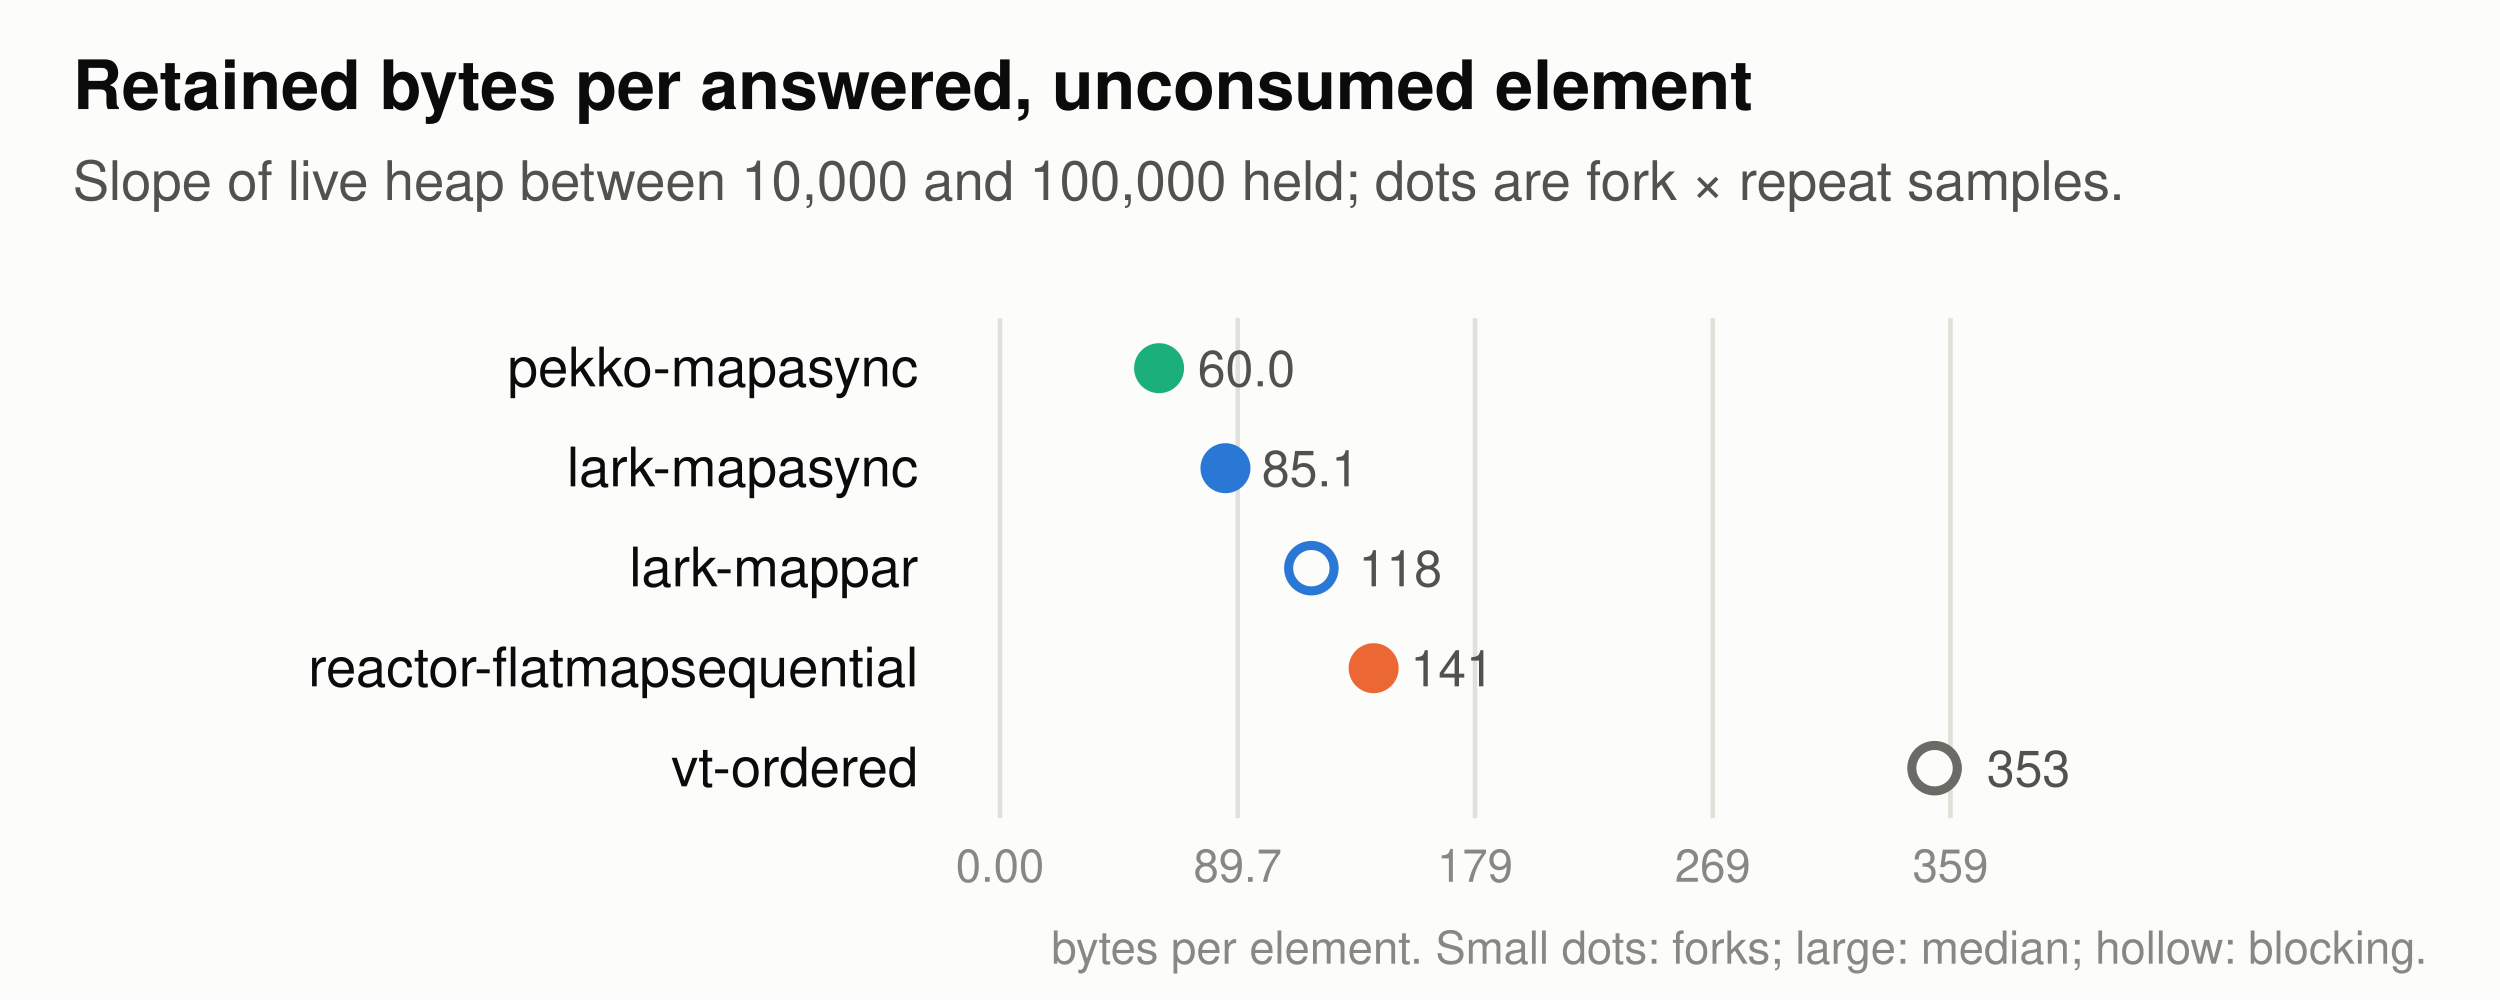
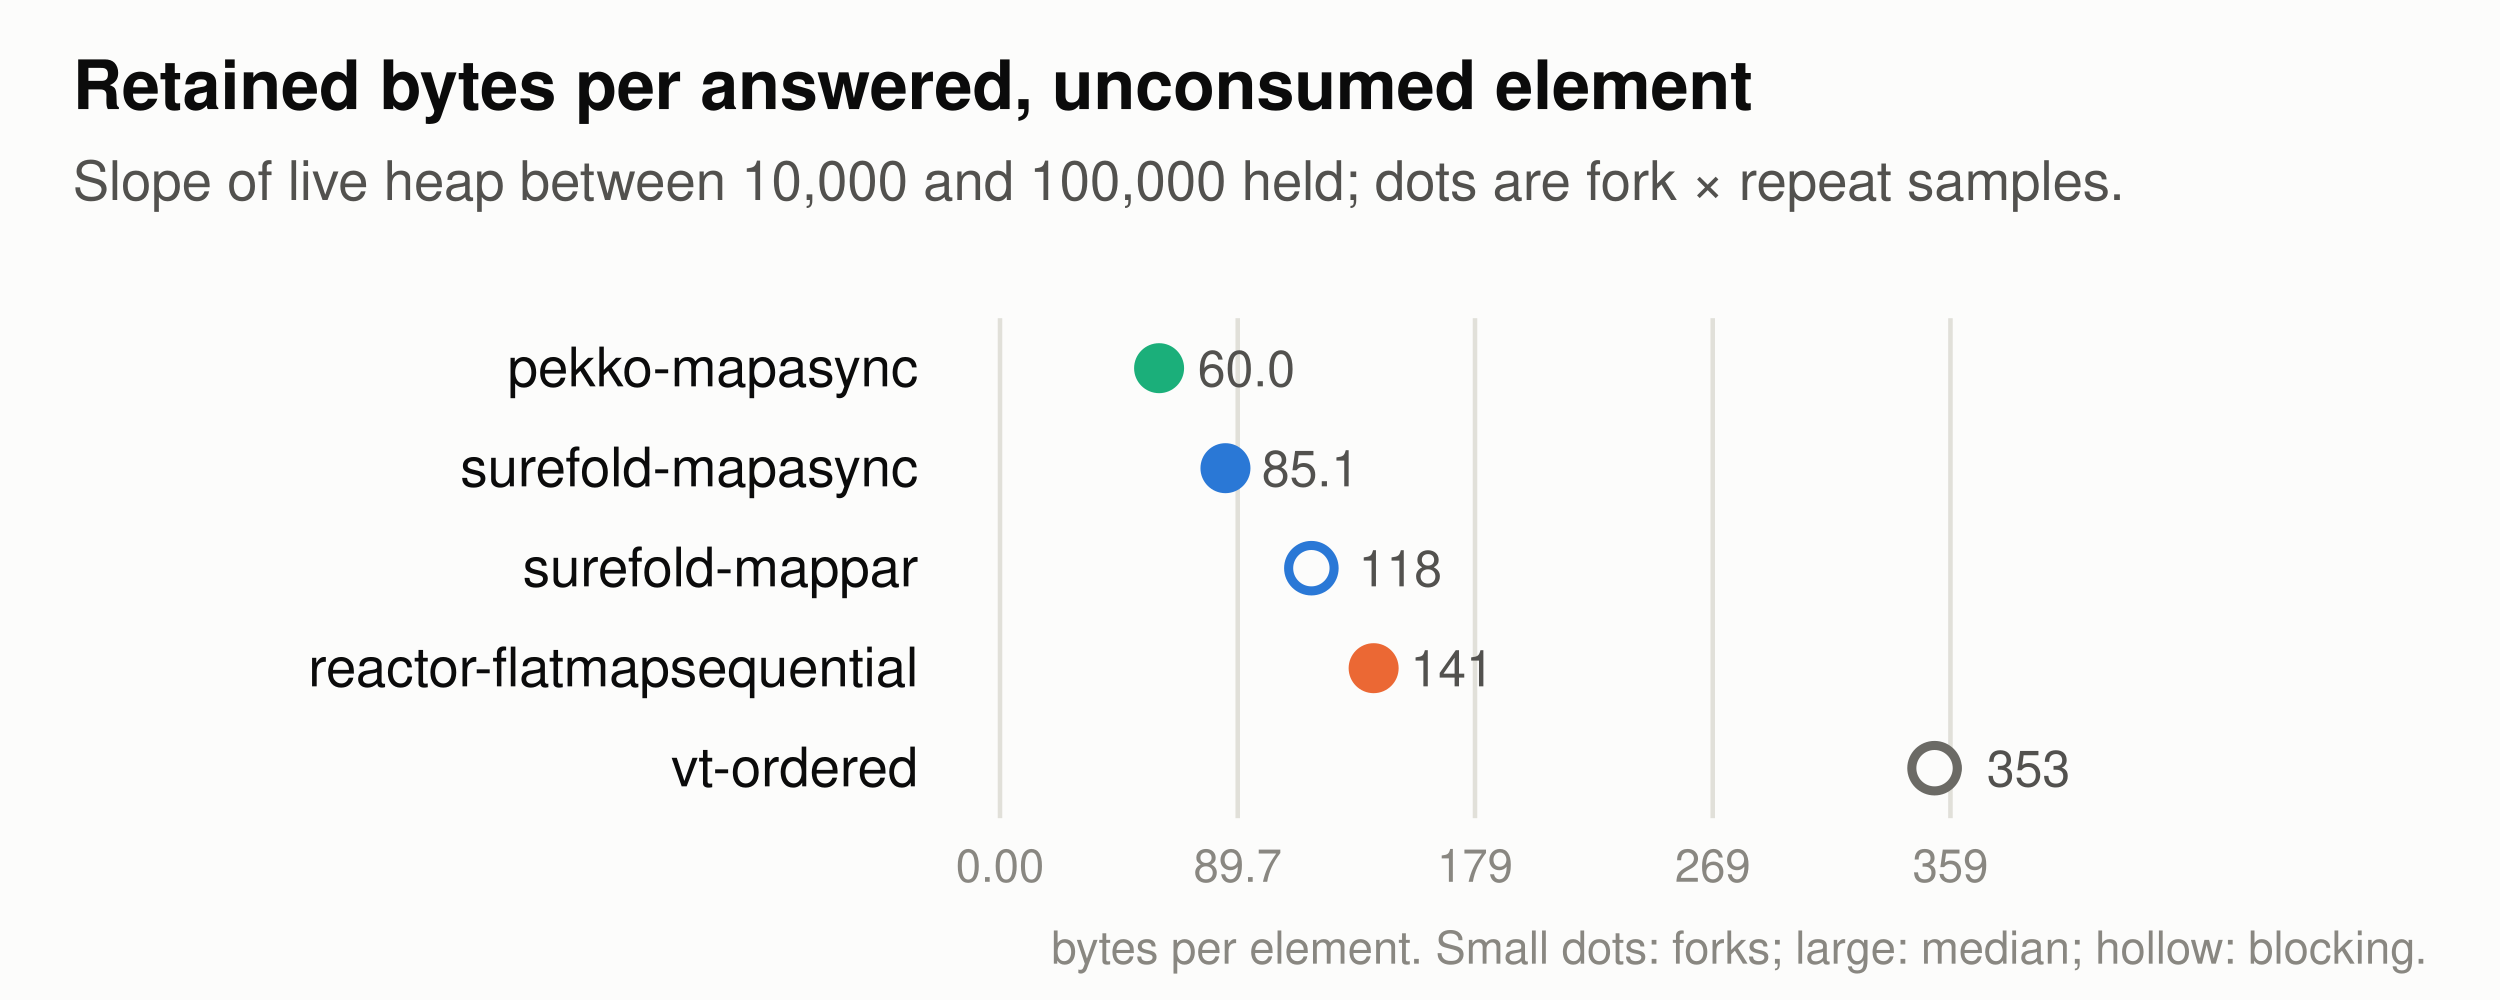
<svg xmlns="http://www.w3.org/2000/svg" viewBox="0 0 550 220" width="550" height="220" role="img" aria-label="Retained bytes per answered, unconsumed element">
  <style>
text { font-family: -apple-system, BlinkMacSystemFont, "Segoe UI", Helvetica, Arial, sans-serif; }
.bg { fill: #fcfcfb; } .t1 { fill: #0b0b0b; } .t2 { fill: #52514e; } .mu { fill: #898781; }
.grid { stroke: #e1e0d9; stroke-width: 1; }
- .jdk { fill: #6b6a65; stroke: #6b6a65; } .lark { fill: #2a78d6; stroke: #2a78d6; }
+ .jdk { fill: #6b6a65; stroke: #6b6a65; } .surefold { fill: #2a78d6; stroke: #2a78d6; }
.reactor { fill: #eb6834; stroke: #eb6834; } .pekko { fill: #1baf7a; stroke: #1baf7a; }
.hollow { fill: #fcfcfb; stroke-width: 2; }
@media (prefers-color-scheme: dark) {
  .bg { fill: #1a1a19; } .t1 { fill: #f0efec; } .t2 { fill: #c3c2b7; } .grid { stroke: #2c2c2a; }
-   .jdk { fill: #a8a79f; stroke: #a8a79f; } .lark { fill: #3987e5; stroke: #3987e5; }
+   .jdk { fill: #a8a79f; stroke: #a8a79f; } .surefold { fill: #3987e5; stroke: #3987e5; }
  .reactor { fill: #d95926; stroke: #d95926; } .pekko { fill: #199e70; stroke: #199e70; }
  .hollow { fill: #1a1a19; }
}
</style>
  <rect class="bg" width="550" height="220" />
  <text class="t1" x="16" y="24" font-size="15" font-weight="600">Retained bytes per answered, unconsumed element</text>
  <text class="t2" x="16" y="44" font-size="12">Slope of live heap between 10,000 and 100,000 held; dots are fork × repeat samples.</text>
  <line class="grid" x1="220.0" y1="70" x2="220.0" y2="180" />
  <text class="mu" x="220.0" y="194" font-size="10" text-anchor="middle">0.00</text>
  <line class="grid" x1="272.3" y1="70" x2="272.3" y2="180" />
  <text class="mu" x="272.3" y="194" font-size="10" text-anchor="middle">89.7</text>
  <line class="grid" x1="324.5" y1="70" x2="324.5" y2="180" />
  <text class="mu" x="324.5" y="194" font-size="10" text-anchor="middle">179</text>
  <line class="grid" x1="376.8" y1="70" x2="376.8" y2="180" />
  <text class="mu" x="376.8" y="194" font-size="10" text-anchor="middle">269</text>
  <line class="grid" x1="429.1" y1="70" x2="429.1" y2="180" />
  <text class="mu" x="429.1" y="194" font-size="10" text-anchor="middle">359</text>
  <text class="t1" x="202" y="85.0" font-size="12" text-anchor="end">pekko-mapasync</text>
  <line class="pekko" x1="255.0" y1="81.0" x2="255.5" y2="81.0" stroke-width="2" opacity="0.5" />
  <circle class="pekko" cx="255.0" cy="81.0" r="2" opacity="0.7" />
  <circle class="pekko" cx="255.0" cy="81.0" r="2" opacity="0.7" />
  <circle class="pekko" cx="255.0" cy="81.0" r="2" opacity="0.7" />
  <circle class="pekko" cx="255.0" cy="81.0" r="2" opacity="0.7" />
  <circle class="pekko" cx="255.0" cy="81.0" r="2" opacity="0.7" />
  <circle class="pekko" cx="255.0" cy="81.0" r="2" opacity="0.7" />
  <circle class="pekko" cx="255.5" cy="81.0" r="2" opacity="0.7" />
  <circle class="pekko" cx="255.0" cy="81.0" r="2" opacity="0.7" />
  <circle class="pekko" cx="255.0" cy="81.0" r="2" opacity="0.7" />
  <circle class="pekko" cx="255.0" cy="81.0" r="5" />
  <text class="t2" x="263.5" y="85.0" font-size="11">60.0</text>
-   <text class="t1" x="202" y="107.0" font-size="12" text-anchor="end">lark-mapasync</text>
-   <line class="lark" x1="269.6" y1="103.0" x2="269.6" y2="103.0" stroke-width="2" opacity="0.5" />
-   <circle class="lark" cx="269.6" cy="103.0" r="2" opacity="0.7" />
-   <circle class="lark" cx="269.6" cy="103.0" r="2" opacity="0.7" />
-   <circle class="lark" cx="269.6" cy="103.0" r="2" opacity="0.7" />
-   <circle class="lark" cx="269.6" cy="103.0" r="2" opacity="0.7" />
-   <circle class="lark" cx="269.6" cy="103.0" r="2" opacity="0.7" />
-   <circle class="lark" cx="269.6" cy="103.0" r="2" opacity="0.7" />
-   <circle class="lark" cx="269.6" cy="103.0" r="2" opacity="0.7" />
-   <circle class="lark" cx="269.6" cy="103.0" r="2" opacity="0.7" />
-   <circle class="lark" cx="269.6" cy="103.0" r="2" opacity="0.7" />
-   <circle class="lark" cx="269.6" cy="103.0" r="5" />
+   <text class="t1" x="202" y="107.0" font-size="12" text-anchor="end">surefold-mapasync</text>
+   <line class="surefold" x1="269.6" y1="103.0" x2="269.6" y2="103.0" stroke-width="2" opacity="0.5" />
+   <circle class="surefold" cx="269.6" cy="103.0" r="2" opacity="0.7" />
+   <circle class="surefold" cx="269.6" cy="103.0" r="2" opacity="0.7" />
+   <circle class="surefold" cx="269.6" cy="103.0" r="2" opacity="0.7" />
+   <circle class="surefold" cx="269.6" cy="103.0" r="2" opacity="0.7" />
+   <circle class="surefold" cx="269.6" cy="103.0" r="2" opacity="0.7" />
+   <circle class="surefold" cx="269.6" cy="103.0" r="2" opacity="0.7" />
+   <circle class="surefold" cx="269.6" cy="103.0" r="2" opacity="0.7" />
+   <circle class="surefold" cx="269.6" cy="103.0" r="2" opacity="0.7" />
+   <circle class="surefold" cx="269.6" cy="103.0" r="2" opacity="0.7" />
+   <circle class="surefold" cx="269.6" cy="103.0" r="5" />
  <text class="t2" x="277.6" y="107.0" font-size="11">85.1</text>
-   <text class="t1" x="202" y="129.0" font-size="12" text-anchor="end">lark-mappar</text>
-   <line class="lark" x1="288.2" y1="125.0" x2="290.9" y2="125.0" stroke-width="2" opacity="0.5" />
-   <circle class="lark" cx="288.2" cy="125.0" r="2" opacity="0.7" />
-   <circle class="lark" cx="288.2" cy="125.0" r="2" opacity="0.7" />
-   <circle class="lark" cx="289.7" cy="125.0" r="2" opacity="0.7" />
-   <circle class="lark" cx="288.5" cy="125.0" r="2" opacity="0.7" />
-   <circle class="lark" cx="289.3" cy="125.0" r="2" opacity="0.7" />
-   <circle class="lark" cx="288.3" cy="125.0" r="2" opacity="0.7" />
-   <circle class="lark" cx="290.9" cy="125.0" r="2" opacity="0.7" />
-   <circle class="lark" cx="288.9" cy="125.0" r="2" opacity="0.7" />
-   <circle class="lark" cx="288.2" cy="125.0" r="2" opacity="0.7" />
-   <circle class="lark hollow" cx="288.5" cy="125.0" r="5" />
+   <text class="t1" x="202" y="129.0" font-size="12" text-anchor="end">surefold-mappar</text>
+   <line class="surefold" x1="288.2" y1="125.0" x2="290.9" y2="125.0" stroke-width="2" opacity="0.5" />
+   <circle class="surefold" cx="288.2" cy="125.0" r="2" opacity="0.7" />
+   <circle class="surefold" cx="288.2" cy="125.0" r="2" opacity="0.7" />
+   <circle class="surefold" cx="289.7" cy="125.0" r="2" opacity="0.7" />
+   <circle class="surefold" cx="288.5" cy="125.0" r="2" opacity="0.7" />
+   <circle class="surefold" cx="289.3" cy="125.0" r="2" opacity="0.7" />
+   <circle class="surefold" cx="288.3" cy="125.0" r="2" opacity="0.7" />
+   <circle class="surefold" cx="290.9" cy="125.0" r="2" opacity="0.7" />
+   <circle class="surefold" cx="288.9" cy="125.0" r="2" opacity="0.7" />
+   <circle class="surefold" cx="288.2" cy="125.0" r="2" opacity="0.7" />
+   <circle class="surefold hollow" cx="288.5" cy="125.0" r="5" />
  <text class="t2" x="298.9" y="129.0" font-size="11">118</text>
  <text class="t1" x="202" y="151.0" font-size="12" text-anchor="end">reactor-flatmapsequential</text>
  <line class="reactor" x1="302.1" y1="147.0" x2="302.3" y2="147.0" stroke-width="2" opacity="0.5" />
  <circle class="reactor" cx="302.2" cy="147.0" r="2" opacity="0.7" />
  <circle class="reactor" cx="302.3" cy="147.0" r="2" opacity="0.7" />
  <circle class="reactor" cx="302.2" cy="147.0" r="2" opacity="0.7" />
  <circle class="reactor" cx="302.1" cy="147.0" r="2" opacity="0.7" />
  <circle class="reactor" cx="302.3" cy="147.0" r="2" opacity="0.7" />
  <circle class="reactor" cx="302.2" cy="147.0" r="2" opacity="0.7" />
  <circle class="reactor" cx="302.2" cy="147.0" r="2" opacity="0.7" />
  <circle class="reactor" cx="302.3" cy="147.0" r="2" opacity="0.7" />
  <circle class="reactor" cx="302.2" cy="147.0" r="2" opacity="0.7" />
  <circle class="reactor" cx="302.2" cy="147.0" r="5" />
  <text class="t2" x="310.3" y="151.0" font-size="11">141</text>
  <text class="t1" x="202" y="173.0" font-size="12" text-anchor="end">vt-ordered</text>
  <line class="jdk" x1="425.0" y1="169.0" x2="429.1" y2="169.0" stroke-width="2" opacity="0.5" />
  <circle class="jdk" cx="425.6" cy="169.0" r="2" opacity="0.7" />
  <circle class="jdk" cx="425.4" cy="169.0" r="2" opacity="0.7" />
  <circle class="jdk" cx="426.5" cy="169.0" r="2" opacity="0.7" />
  <circle class="jdk" cx="425.3" cy="169.0" r="2" opacity="0.7" />
  <circle class="jdk" cx="426.4" cy="169.0" r="2" opacity="0.7" />
  <circle class="jdk" cx="426.6" cy="169.0" r="2" opacity="0.7" />
  <circle class="jdk" cx="429.1" cy="169.0" r="2" opacity="0.7" />
  <circle class="jdk" cx="425.5" cy="169.0" r="2" opacity="0.7" />
  <circle class="jdk" cx="425.0" cy="169.0" r="2" opacity="0.7" />
  <circle class="jdk hollow" cx="425.6" cy="169.0" r="5" />
  <text class="t2" x="437.1" y="173.0" font-size="11">353</text>
  <text class="mu" x="534" y="212" font-size="10" text-anchor="end">bytes per element. Small dots: forks; large: median; hollow: blocking.</text>
</svg>
